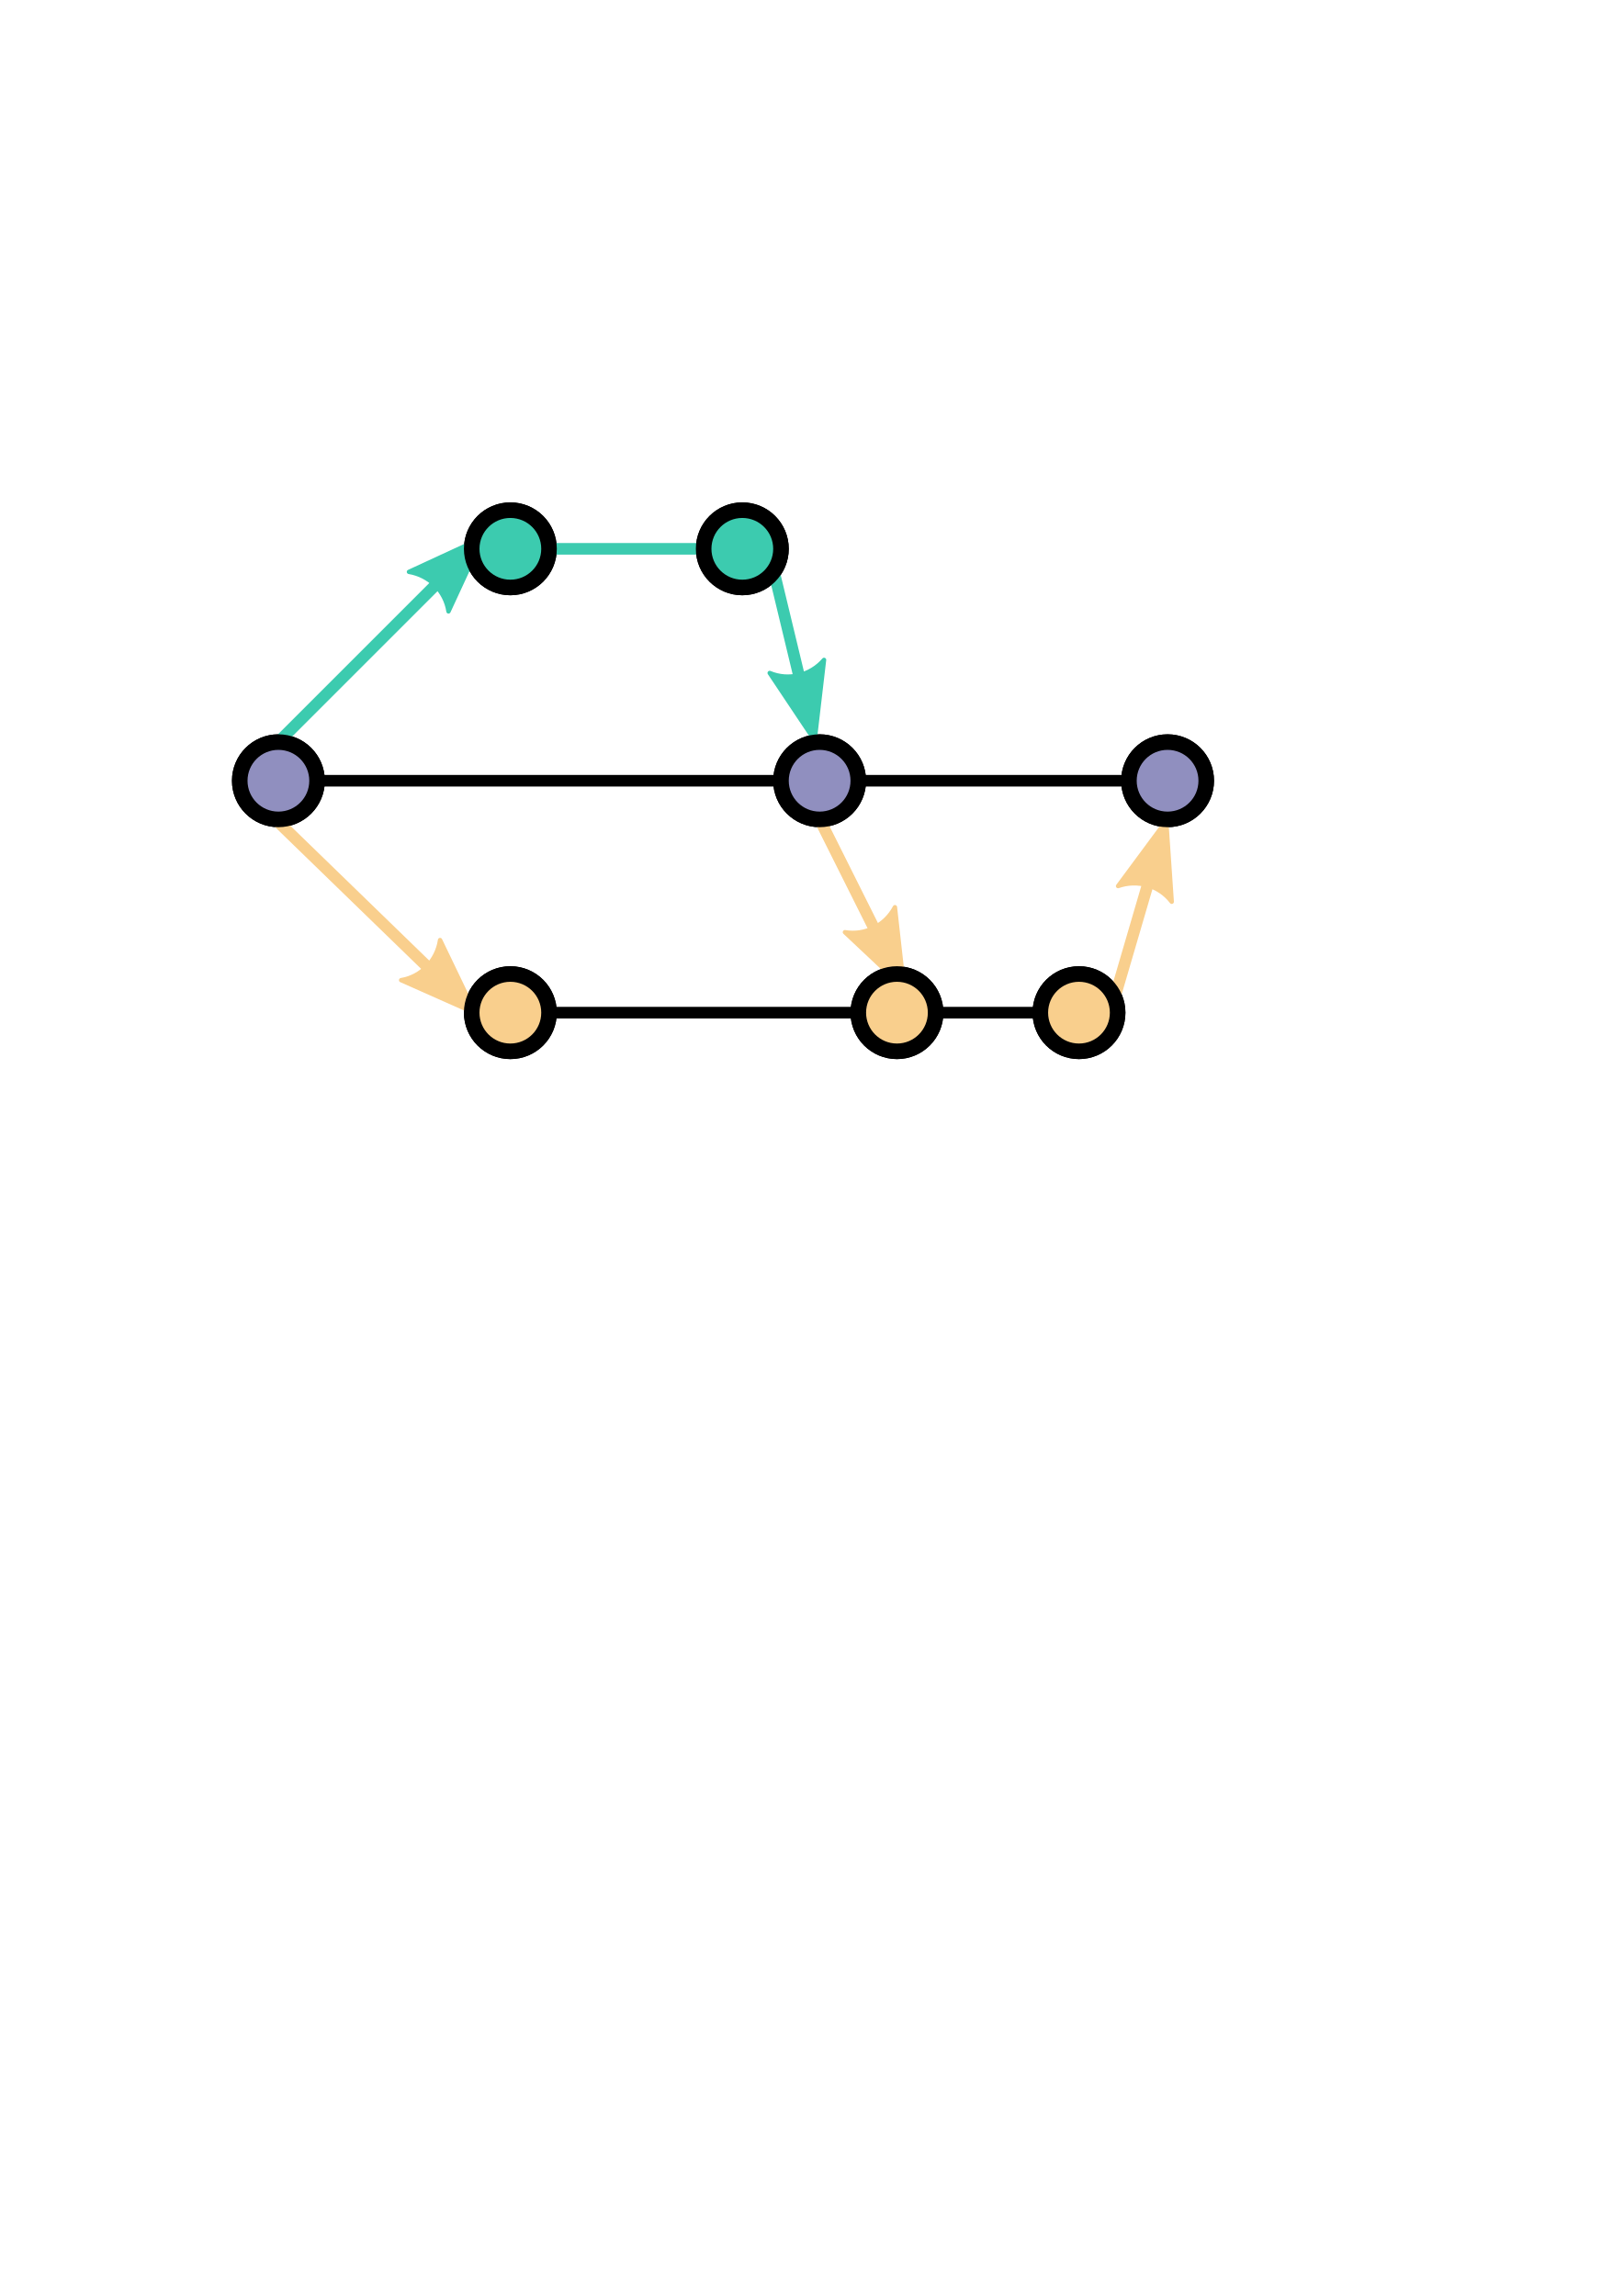
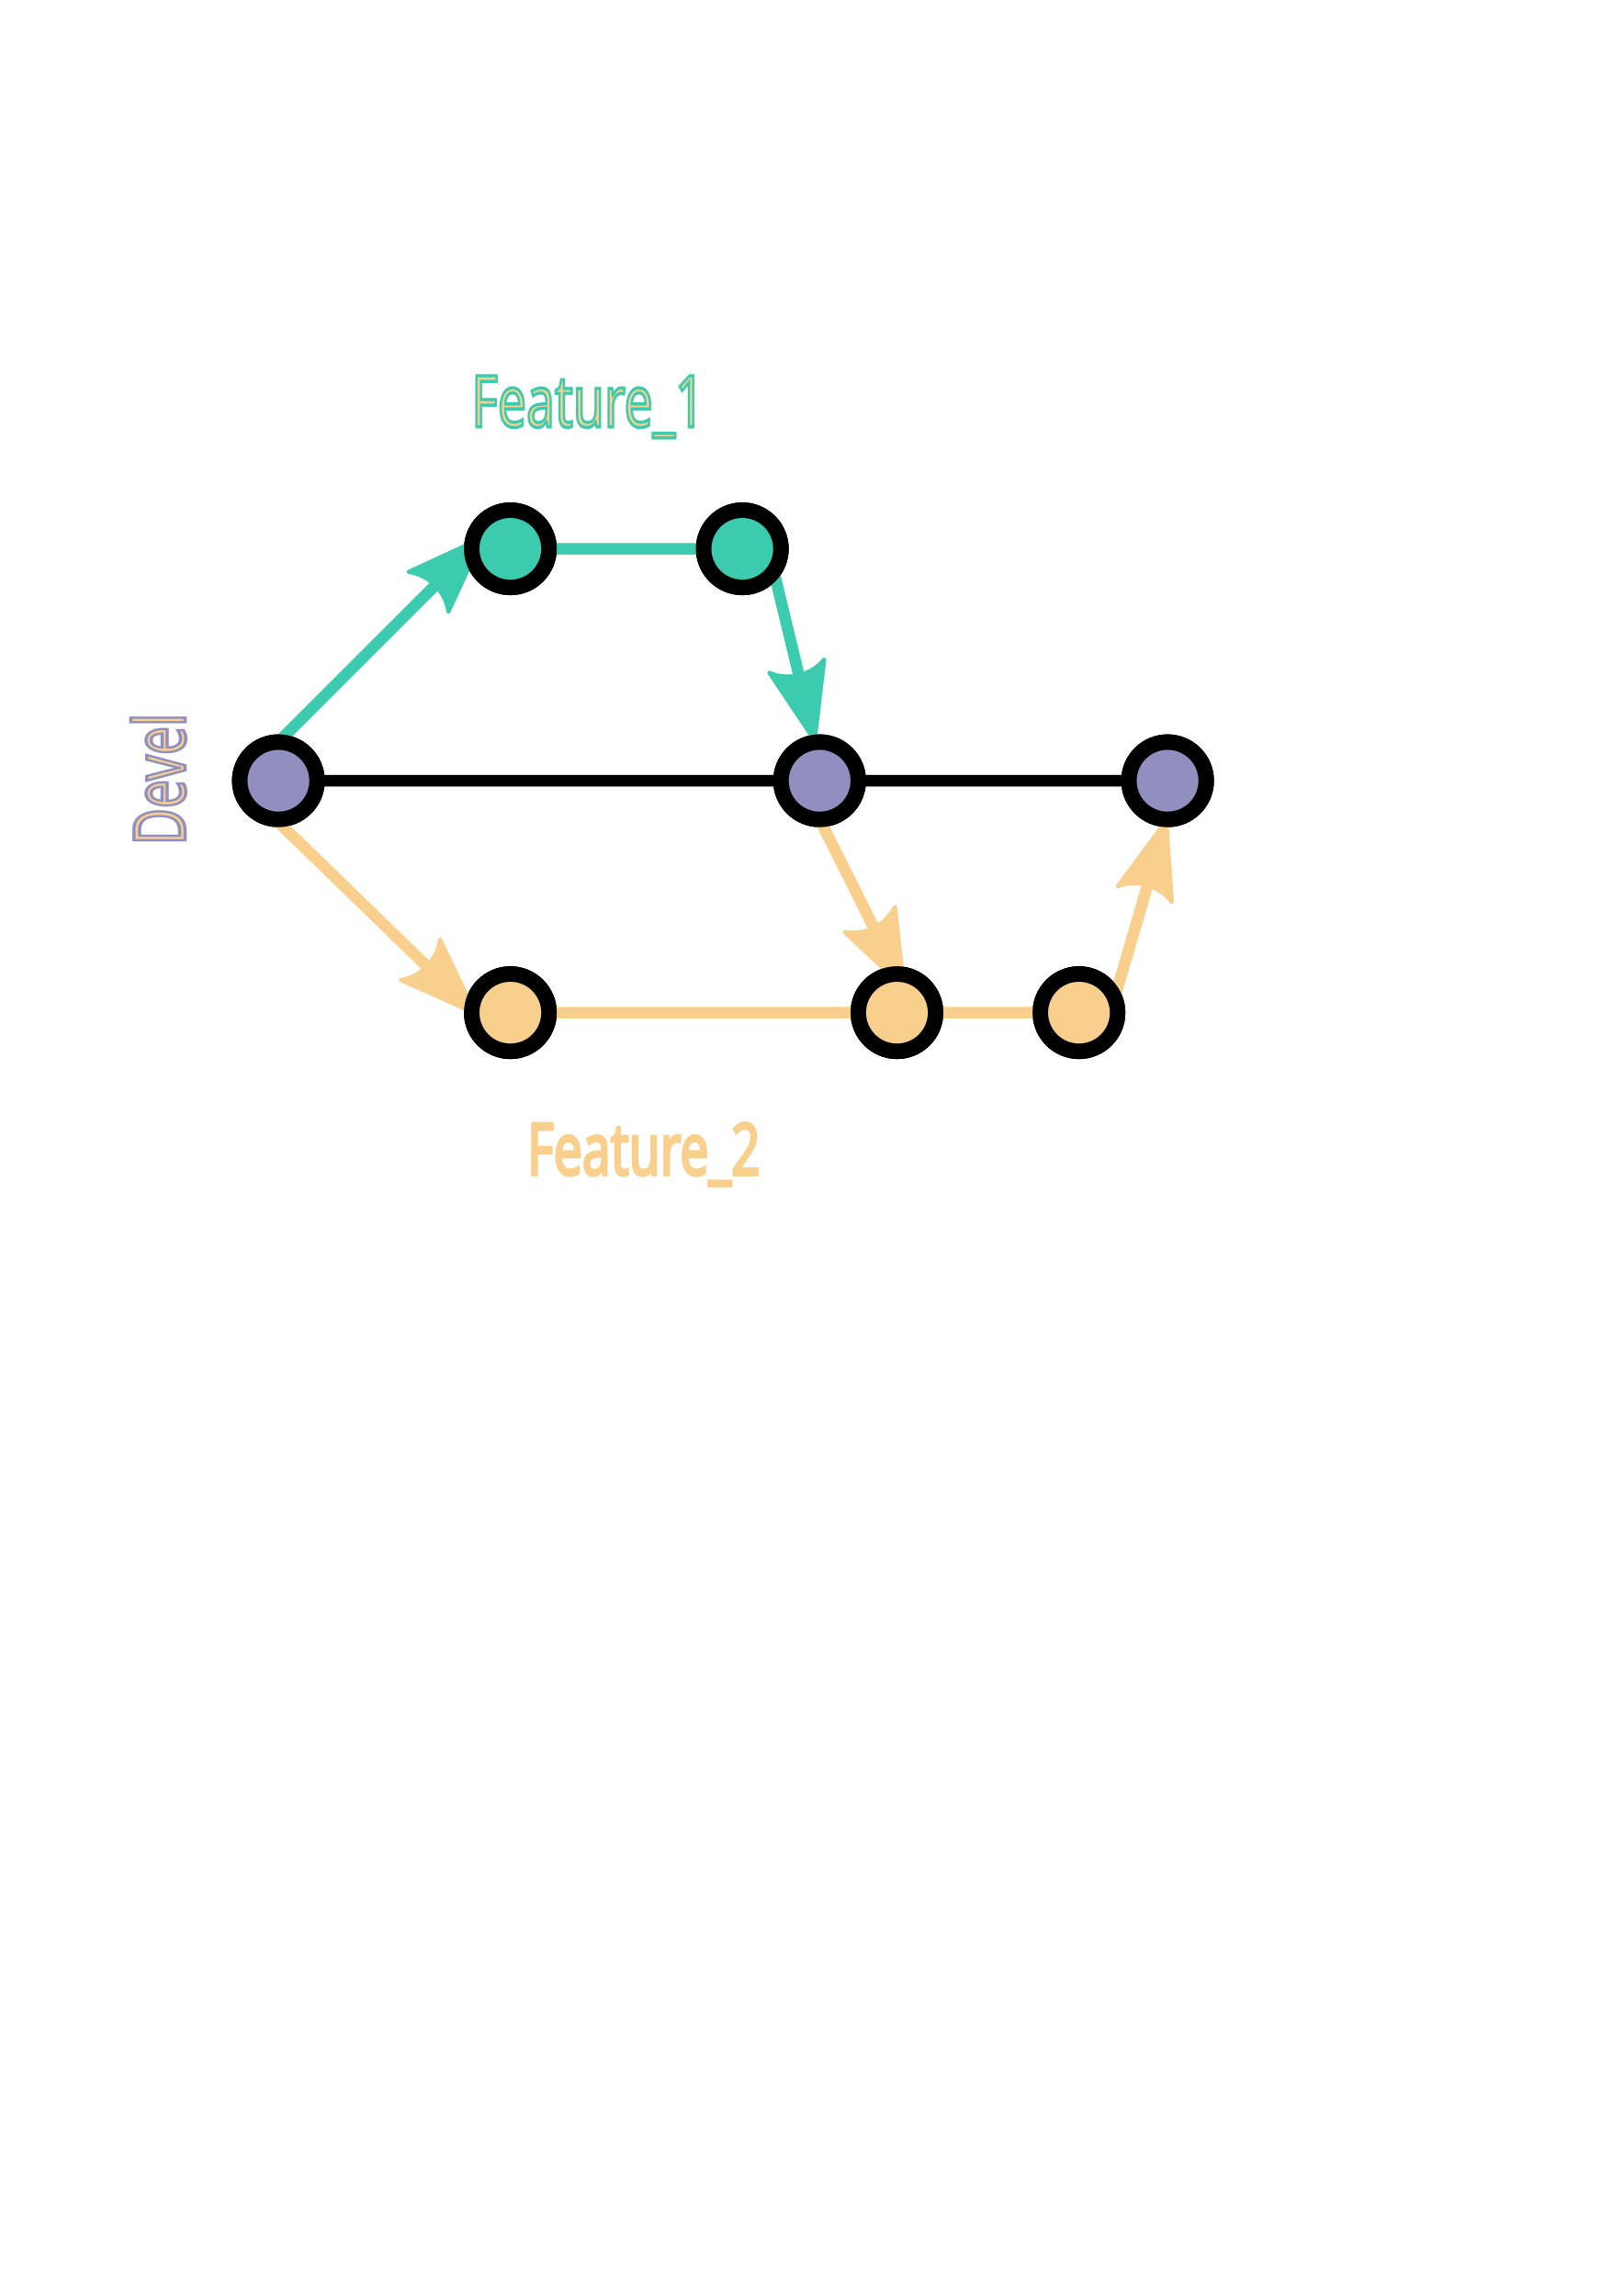
<svg xmlns="http://www.w3.org/2000/svg" width="210mm" height="297mm" viewBox="0 0 210 297" version="1.1" id="svg5235">
  <defs id="defs5229">
    <marker style="overflow:visible" id="marker7583" refX="0.0" refY="0.0" orient="auto">
      <path transform="scale(0.6) translate(0,0)" d="M 8.719,4.034 L -2.207,0.016 L 8.719,-4.002 C 6.973,-1.63 6.983,1.616 8.719,4.034 z " style="fill-rule:evenodd;stroke-width:0.625;stroke-linejoin:round;stroke:#f9cf8d;stroke-opacity:1;fill:#f9cf8d;fill-opacity:1" id="path7581" />
    </marker>
    <marker orient="auto" refY="0.0" refX="0.0" id="marker7537" style="overflow:visible">
      <path id="path7535" style="fill-rule:evenodd;stroke-width:0.625;stroke-linejoin:round;stroke:#f9cf8d;stroke-opacity:1;fill:#f9cf8d;fill-opacity:1" d="M 8.719,4.034 L -2.207,0.016 L 8.719,-4.002 C 6.973,-1.63 6.983,1.616 8.719,4.034 z " transform="scale(0.6) translate(0,0)" />
    </marker>
    <marker orient="auto" refY="0.0" refX="0.0" id="marker6147" style="overflow:visible">
      <path id="path6145" style="fill-rule:evenodd;stroke-width:0.625;stroke-linejoin:round;stroke:#f9cf8d;stroke-opacity:1;fill:#f9cf8d;fill-opacity:1" d="M 8.719,4.034 L -2.207,0.016 L 8.719,-4.002 C 6.973,-1.63 6.983,1.616 8.719,4.034 z " transform="scale(0.6) translate(0,0)" />
    </marker>
    <marker style="overflow:visible" id="marker4847" refX="0.0" refY="0.0" orient="auto">
      <path transform="scale(0.6) translate(0,0)" d="M 8.719,4.034 L -2.207,0.016 L 8.719,-4.002 C 6.973,-1.63 6.983,1.616 8.719,4.034 z " style="fill-rule:evenodd;stroke-width:0.625;stroke-linejoin:round;stroke:#3ccbaf;stroke-opacity:1;fill:#3ccbaf;fill-opacity:1" id="path4845" />
    </marker>
    <marker orient="auto" refY="0.0" refX="0.0" id="Arrow2Mstart" style="overflow:visible">
      <path id="path4581" style="fill-rule:evenodd;stroke-width:0.625;stroke-linejoin:round;stroke:#3ccbaf;stroke-opacity:1;fill:#3ccbaf;fill-opacity:1" d="M 8.719,4.034 L -2.207,0.016 L 8.719,-4.002 C 6.973,-1.63 6.983,1.616 8.719,4.034 z " transform="scale(0.6) translate(0,0)" />
    </marker>
  </defs>
  <g id="layer1">
    <circle r="5" cy="100.993" cx="36.007" id="circle5174" style="opacity:1;fill:#00fff6;fill-opacity:1;stroke:#000000;stroke-width:2.014;stroke-miterlimit:4;stroke-dasharray:none;stroke-opacity:1" />
    <circle style="opacity:1;fill:#00fff6;fill-opacity:0.8;stroke:#000000;stroke-width:2.014;stroke-miterlimit:4;stroke-dasharray:none;stroke-opacity:1" id="circle5811" cx="106.007" cy="100.993" r="5" />
    <circle r="5" cy="70.993" cx="96.007" id="circle5813" style="opacity:1;fill:#00ff11;fill-opacity:1;stroke:#000000;stroke-width:2.014;stroke-miterlimit:4;stroke-dasharray:none;stroke-opacity:1" />
    <circle style="opacity:1;fill:#ff9800;fill-opacity:1;stroke:#000000;stroke-width:2.014;stroke-miterlimit:4;stroke-dasharray:none;stroke-opacity:1" id="circle5815" cx="66.007" cy="130.993" r="5" />
    <circle r="5" cy="70.993" cx="66.007" id="circle5817" style="opacity:1;fill:#00ff11;fill-opacity:1;stroke:#000000;stroke-width:2.014;stroke-miterlimit:4;stroke-dasharray:none;stroke-opacity:1" />
    <circle style="opacity:1;fill:#00fff7;fill-opacity:0.639;stroke:#000000;stroke-width:2.014;stroke-miterlimit:4;stroke-dasharray:none;stroke-opacity:1" id="circle5819" cx="151.007" cy="100.993" r="5" />
    <circle r="5" cy="130.993" cx="116.007" id="circle5821" style="opacity:1;fill:#ff9800;fill-opacity:1;stroke:#000000;stroke-width:2.014;stroke-miterlimit:4;stroke-dasharray:none;stroke-opacity:1" />
    <path style="fill:none;stroke:#000000;stroke-width:1.5;stroke-linecap:butt;stroke-linejoin:miter;stroke-opacity:1;stroke-miterlimit:4;stroke-dasharray:none" d="m 41.007,100.993 h 60 z" id="path5823" />
    <path style="fill:none;stroke:#3ccbaf;stroke-width:1.5;stroke-linecap:butt;stroke-linejoin:miter;stroke-opacity:1;stroke-miterlimit:4;stroke-dasharray:none;marker-start:url(#Arrow2Mstart)" d="M 61.007,70.993 36.007,95.993 Z" id="path5825" />
    <path style="fill:none;stroke:#3ccbaf;stroke-width:1.5;stroke-linecap:butt;stroke-linejoin:miter;stroke-opacity:1;stroke-miterlimit:4;stroke-dasharray:none" d="M 71.007,70.993 H 91.007 Z" id="path5827" />
    <path style="fill:none;stroke:#3ccbaf;stroke-width:1.5;stroke-linecap:butt;stroke-linejoin:miter;stroke-miterlimit:4;stroke-dasharray:none;stroke-opacity:1;marker-start:url(#marker4847)" d="M 104.884,93.839 98.917,69.051 Z" id="path5829" />
    <path style="fill:none;stroke:#f9cf8d;stroke-width:1.5;stroke-linecap:butt;stroke-linejoin:miter;stroke-miterlimit:4;stroke-dasharray:none;stroke-opacity:1;marker-start:url(#marker6147)" d="M 60.017,129.67 34.649,105.043 Z" id="path5831" />
-     <path style="fill:none;stroke:#000000;stroke-width:1.5;stroke-linecap:butt;stroke-linejoin:miter;stroke-opacity:1;stroke-miterlimit:4;stroke-dasharray:none" d="M 71.007,130.993 H 111.007 Z" id="path5833" />
+     <path style="fill:none;stroke:#f9cf8d;stroke-width:1.5;stroke-linecap:butt;stroke-linejoin:miter;stroke-opacity:1;stroke-miterlimit:4;stroke-dasharray:none" d="M 71.007,130.993 H 111.007 Z" id="path5833" />
    <path style="fill:none;stroke:#000000;stroke-width:1.5;stroke-linecap:butt;stroke-linejoin:miter;stroke-opacity:1;stroke-miterlimit:4;stroke-dasharray:none" d="m 111.007,100.993 h 35 z" id="path5837" />
    <circle style="opacity:1;fill:#ff9800;fill-opacity:1;stroke:#000000;stroke-width:2.014;stroke-miterlimit:4;stroke-dasharray:none;stroke-opacity:1" id="circle5839" cx="139.549" cy="130.993" r="5" />
    <path style="fill:none;stroke:#f9cf8d;stroke-width:1.5;stroke-linecap:butt;stroke-linejoin:miter;stroke-opacity:1;stroke-miterlimit:4;stroke-dasharray:none;marker-start:url(#marker7537)" d="m 116.007,125.993 -10,-20 z" id="path5841" />
-     <path style="fill:none;stroke:#000000;stroke-width:1.5;stroke-linecap:butt;stroke-linejoin:miter;stroke-opacity:1;stroke-miterlimit:4;stroke-dasharray:none" d="m 121.007,130.993 h 13.542 z" id="path5843" />
+     <path style="fill:none;stroke:#f9cf8d;stroke-width:1.5;stroke-linecap:butt;stroke-linejoin:miter;stroke-opacity:1;stroke-miterlimit:4;stroke-dasharray:none" d="m 121.007,130.993 h 13.542 z" id="path5843" />
    <path style="fill:none;stroke:#f9cf8d;stroke-width:1.5;stroke-linecap:butt;stroke-linejoin:miter;stroke-miterlimit:4;stroke-dasharray:none;stroke-opacity:1;marker-start:url(#marker7583)" d="m 150.291,108.105 -7.249,24.782 z" id="path5845" />
    <circle r="5" cy="100.993" cx="106.007" id="circle4541" style="opacity:1;fill:#908fbf;fill-opacity:1;stroke:#000000;stroke-width:2.014;stroke-miterlimit:4;stroke-dasharray:none;stroke-opacity:1" />
    <circle style="opacity:1;fill:#3ccbaf;fill-opacity:1;stroke:#000000;stroke-width:2.014;stroke-miterlimit:4;stroke-dasharray:none;stroke-opacity:1" id="circle4543" cx="96.007" cy="70.993" r="5" />
    <circle style="opacity:1;fill:#3ccbaf;fill-opacity:1;stroke:#000000;stroke-width:2.014;stroke-miterlimit:4;stroke-dasharray:none;stroke-opacity:1" id="circle4545" cx="66.007" cy="70.993" r="5" />
    <circle style="opacity:1;fill:#908fbf;fill-opacity:1;stroke:#000000;stroke-width:2.014;stroke-miterlimit:4;stroke-dasharray:none;stroke-opacity:1" id="circle4547" cx="36.007" cy="100.993" r="5" />
    <circle r="5" cy="130.993" cx="66.007" id="circle4549" style="opacity:1;fill:#f9cf8d;fill-opacity:1;stroke:#000000;stroke-width:2.014;stroke-miterlimit:4;stroke-dasharray:none;stroke-opacity:1" />
    <circle style="opacity:1;fill:#f9cf8d;fill-opacity:1;stroke:#000000;stroke-width:2.014;stroke-miterlimit:4;stroke-dasharray:none;stroke-opacity:1" id="circle4551" cx="116.007" cy="130.993" r="5" />
    <circle r="5" cy="130.993" cx="139.549" id="circle4553" style="opacity:1;fill:#f9cf8d;fill-opacity:1;stroke:#000000;stroke-width:2.014;stroke-miterlimit:4;stroke-dasharray:none;stroke-opacity:1" />
    <circle r="5" cy="100.993" cx="151.007" id="circle4555" style="opacity:1;fill:#908fbf;fill-opacity:1;stroke:#000000;stroke-width:2.014;stroke-miterlimit:4;stroke-dasharray:none;stroke-opacity:1" />
+     <text transform="scale(0.7425819,1.346653)" id="text5684" y="123.266" x="96.085" style="font-style:normal;font-variant:normal;font-weight:normal;font-stretch:normal;font-size:11.963px;line-height:1.25;font-family:'Estrangelo TurAbdin';-inkscape-font-specification:'Estrangelo TurAbdin';letter-spacing:0px;word-spacing:0px;fill:#908fbf;fill-opacity:1;stroke:#3ccbaf;stroke-width:0.75;stroke-miterlimit:4;stroke-dasharray:none;stroke-opacity:1" xml:space="preserve">
+       <tspan style="fill:#908fbf;fill-opacity:1;stroke:#3ccbaf;stroke-width:0.75;stroke-miterlimit:4;stroke-dasharray:none;stroke-opacity:1" y="133.214" x="96.085" id="tspan5682" />
+     </text>
+     <text xml:space="preserve" style="font-style:normal;font-variant:normal;font-weight:normal;font-stretch:normal;font-size:7.782px;line-height:1.25;font-family:'Estrangelo TurAbdin';-inkscape-font-specification:'Estrangelo TurAbdin';letter-spacing:0px;word-spacing:0px;fill:#f9cf8d;fill-opacity:1;stroke:#f9cf8d;stroke-width:0.35;stroke-miterlimit:4;stroke-dasharray:none;stroke-opacity:1" x="81.069" y="127.85" id="text1731" transform="scale(0.8413717,1.188535)">
+       <tspan id="tspan1729" x="81.069" y="127.85" style="fill:#f9cf8d;fill-opacity:1;stroke:#f9cf8d;stroke-width:0.35;stroke-miterlimit:4;stroke-dasharray:none;stroke-opacity:1">Feature_2</tspan>
+     </text>
+     <text transform="scale(0.8413717,1.188535)" id="text3080" y="46.455" x="72.483" style="font-style:normal;font-variant:normal;font-weight:normal;font-stretch:normal;font-size:7.782px;line-height:1.25;font-family:'Estrangelo TurAbdin';-inkscape-font-specification:'Estrangelo TurAbdin';letter-spacing:0px;word-spacing:0px;fill:#f9cf8d;fill-opacity:1;stroke:#3ccbaf;stroke-width:0.35;stroke-miterlimit:4;stroke-dasharray:none;stroke-opacity:1;" xml:space="preserve">
+       <tspan style="fill:#f9cf8d;fill-opacity:1;stroke:#3ccbaf;stroke-width:0.35;stroke-miterlimit:4;stroke-dasharray:none;stroke-opacity:1;" y="46.455" x="72.483" id="tspan3078">Feature_1</tspan>
+     </text>
+     <text xml:space="preserve" style="font-style:normal;font-variant:normal;font-weight:normal;font-stretch:normal;font-size:7.782px;line-height:1.25;font-family:'Estrangelo TurAbdin';-inkscape-font-specification:'Estrangelo TurAbdin';letter-spacing:0px;word-spacing:0px;fill:#f9cf8d;fill-opacity:1;stroke:#908fbf;stroke-width:0.35;stroke-miterlimit:4;stroke-dasharray:none;stroke-opacity:1" x="-129.938" y="20.141" id="text3084" transform="matrix(0,-0.8413717,1.188535,0,0,0)">
+       <tspan id="tspan3082" x="-129.938" y="20.141" style="fill:#f9cf8d;fill-opacity:1;stroke:#908fbf;stroke-width:0.35;stroke-miterlimit:4;stroke-dasharray:none;stroke-opacity:1">Devel</tspan>
+     </text>
  </g>
</svg>
